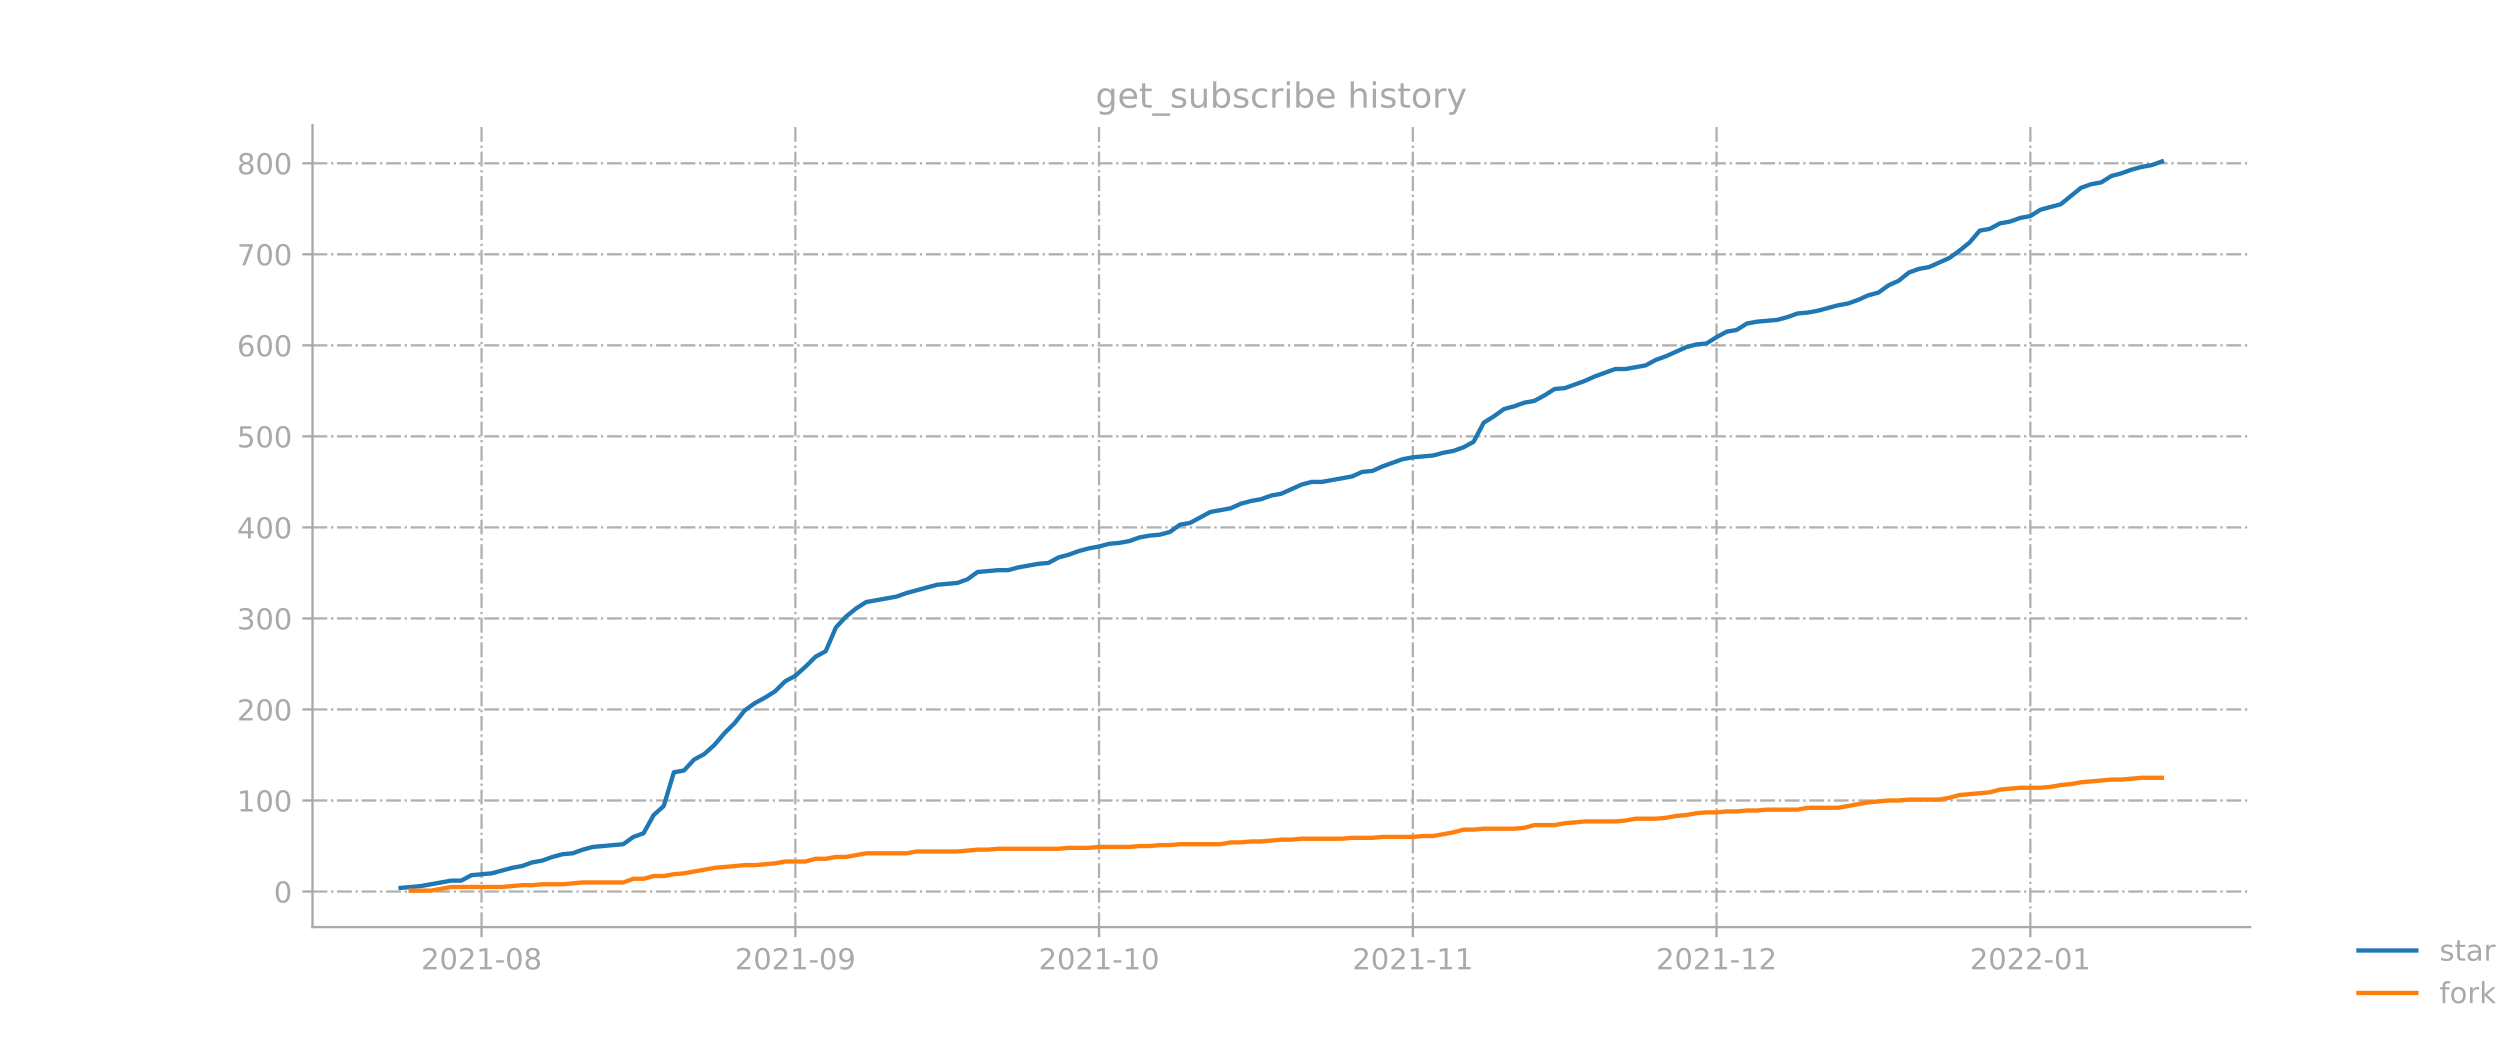
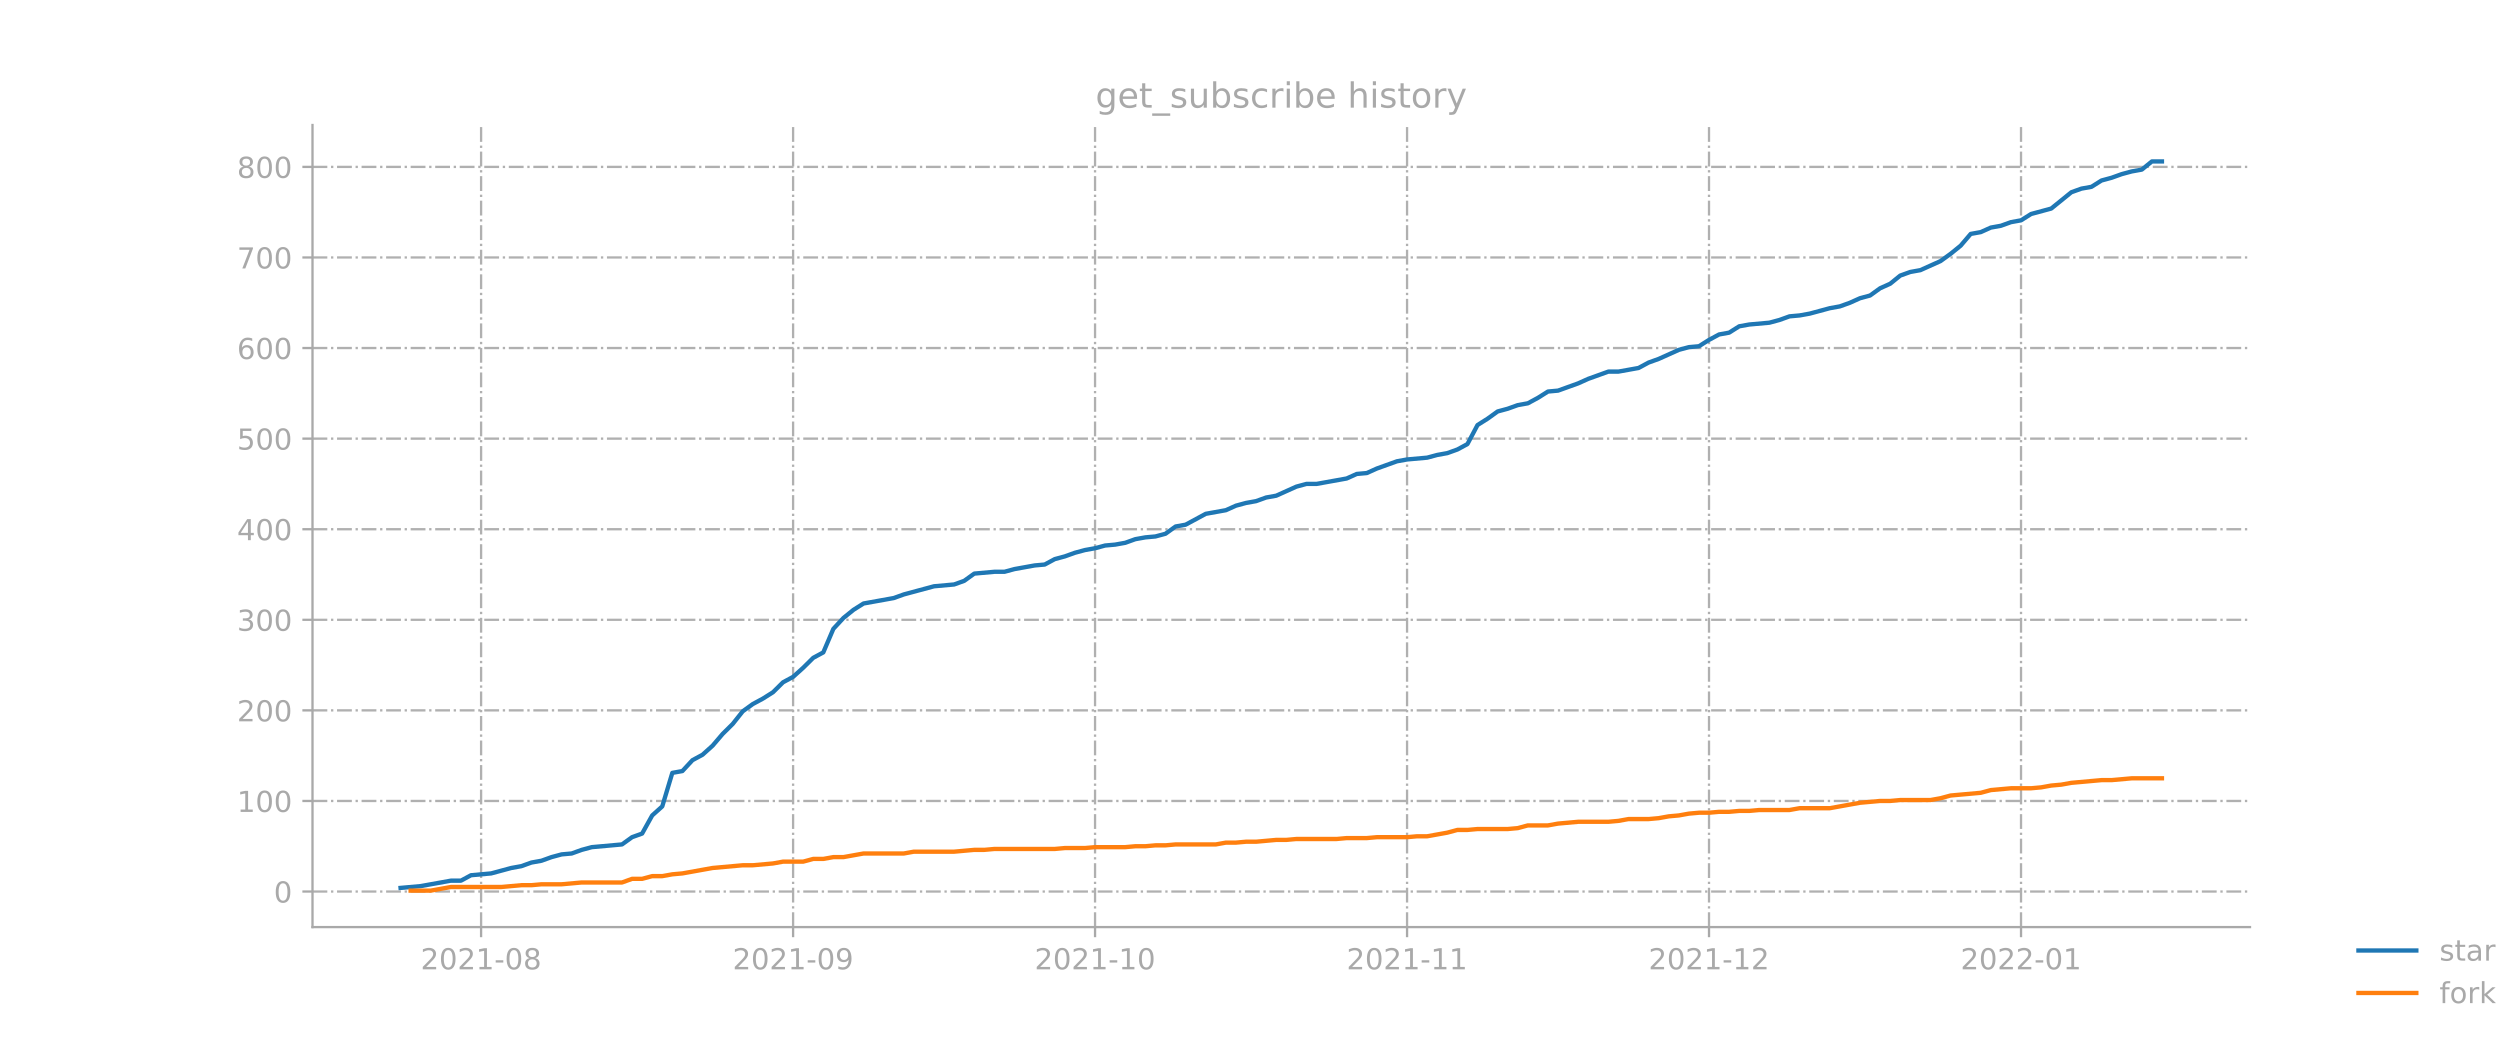
<svg xmlns="http://www.w3.org/2000/svg" xmlns:xlink="http://www.w3.org/1999/xlink" width="864pt" height="360pt" viewBox="0 0 864 360" version="1.1">
  <defs>
    <style type="text/css">*{stroke-linejoin: round; stroke-linecap: butt}</style>
  </defs>
  <g id="figure_1">
    <g id="patch_1">
      <path d="M 0 360  L 864 360  L 864 0  L 0 0  L 0 360  z " style="fill: none; opacity: 0" />
    </g>
    <g id="axes_1">
      <g id="patch_2">
        <path d="M 108 320.4  L 777.6 320.4  L 777.6 43.2  L 108 43.2  L 108 320.4  z " style="fill: none; opacity: 0" />
      </g>
      <g id="matplotlib.axis_1">
        <g id="xtick_1">
          <g id="line2d_1">
-             <path d="M 166.424 320.4  L 166.424 43.2  " clip-path="url(#pa62e7f58d4)" style="fill: none; stroke-dasharray: 5.12,1.28,0.8,1.28; stroke-dashoffset: 0; stroke: #b0b0b0; stroke-width: 0.8" />
+             <path d="M 166.264 320.4  L 166.264 43.2  " clip-path="url(#p2ae72f6374)" style="fill: none; stroke-dasharray: 5.12,1.28,0.8,1.28; stroke-dashoffset: 0; stroke: #b0b0b0; stroke-width: 0.8" />
          </g>
          <g id="line2d_2">
            <defs>
-               <path id="m0d4204270d" d="M 0 0  L 0 3.5  " style="stroke: #a9a9a9; stroke-width: 0.8" />
+               <path id="mcdd26dd0de" d="M 0 0  L 0 3.5  " style="stroke: #a9a9a9; stroke-width: 0.8" />
            </defs>
            <g>
-               <use xlink:href="#m0d4204270d" x="166.424" y="320.4" style="fill: #a9a9a9; stroke: #a9a9a9; stroke-width: 0.8" />
+               <use xlink:href="#mcdd26dd0de" x="166.264" y="320.4" style="fill: #a9a9a9; stroke: #a9a9a9; stroke-width: 0.8" />
            </g>
          </g>
          <g id="text_1">
-             <g style="fill: #a9a9a9" transform="translate(145.5324 334.9984)scale(0.1 -0.1)">
+             <g style="fill: #a9a9a9" transform="translate(145.3725 334.9984)scale(0.1 -0.1)">
              <defs>
                <path id="DejaVuSans-32" d="M 1228 531  L 3431 531  L 3431 0  L 469 0  L 469 531  Q 828 903 1448 1529  Q 2069 2156 2228 2338  Q 2531 2678 2651 2914  Q 2772 3150 2772 3378  Q 2772 3750 2511 3984  Q 2250 4219 1831 4219  Q 1534 4219 1204 4116  Q 875 4013 500 3803  L 500 4441  Q 881 4594 1212 4672  Q 1544 4750 1819 4750  Q 2544 4750 2975 4387  Q 3406 4025 3406 3419  Q 3406 3131 3298 2873  Q 3191 2616 2906 2266  Q 2828 2175 2409 1742  Q 1991 1309 1228 531  z " transform="scale(0.015625)" />
                <path id="DejaVuSans-30" d="M 2034 4250  Q 1547 4250 1301 3770  Q 1056 3291 1056 2328  Q 1056 1369 1301 889  Q 1547 409 2034 409  Q 2525 409 2770 889  Q 3016 1369 3016 2328  Q 3016 3291 2770 3770  Q 2525 4250 2034 4250  z M 2034 4750  Q 2819 4750 3233 4129  Q 3647 3509 3647 2328  Q 3647 1150 3233 529  Q 2819 -91 2034 -91  Q 1250 -91 836 529  Q 422 1150 422 2328  Q 422 3509 836 4129  Q 1250 4750 2034 4750  z " transform="scale(0.015625)" />
                <path id="DejaVuSans-31" d="M 794 531  L 1825 531  L 1825 4091  L 703 3866  L 703 4441  L 1819 4666  L 2450 4666  L 2450 531  L 3481 531  L 3481 0  L 794 0  L 794 531  z " transform="scale(0.015625)" />
                <path id="DejaVuSans-2d" d="M 313 2009  L 1997 2009  L 1997 1497  L 313 1497  L 313 2009  z " transform="scale(0.015625)" />
                <path id="DejaVuSans-38" d="M 2034 2216  Q 1584 2216 1326 1975  Q 1069 1734 1069 1313  Q 1069 891 1326 650  Q 1584 409 2034 409  Q 2484 409 2743 651  Q 3003 894 3003 1313  Q 3003 1734 2745 1975  Q 2488 2216 2034 2216  z M 1403 2484  Q 997 2584 770 2862  Q 544 3141 544 3541  Q 544 4100 942 4425  Q 1341 4750 2034 4750  Q 2731 4750 3128 4425  Q 3525 4100 3525 3541  Q 3525 3141 3298 2862  Q 3072 2584 2669 2484  Q 3125 2378 3379 2068  Q 3634 1759 3634 1313  Q 3634 634 3220 271  Q 2806 -91 2034 -91  Q 1263 -91 848 271  Q 434 634 434 1313  Q 434 1759 690 2068  Q 947 2378 1403 2484  z M 1172 3481  Q 1172 3119 1398 2916  Q 1625 2713 2034 2713  Q 2441 2713 2670 2916  Q 2900 3119 2900 3481  Q 2900 3844 2670 4047  Q 2441 4250 2034 4250  Q 1625 4250 1398 4047  Q 1172 3844 1172 3481  z " transform="scale(0.015625)" />
              </defs>
              <use xlink:href="#DejaVuSans-32" />
              <use xlink:href="#DejaVuSans-30" x="63.623" />
              <use xlink:href="#DejaVuSans-32" x="127.246" />
              <use xlink:href="#DejaVuSans-31" x="190.869" />
              <use xlink:href="#DejaVuSans-2d" x="254.492" />
              <use xlink:href="#DejaVuSans-30" x="290.576" />
              <use xlink:href="#DejaVuSans-38" x="354.199" />
            </g>
          </g>
        </g>
        <g id="xtick_2">
          <g id="line2d_3">
-             <path d="M 274.875 320.4  L 274.875 43.2  " clip-path="url(#pa62e7f58d4)" style="fill: none; stroke-dasharray: 5.12,1.28,0.8,1.28; stroke-dashoffset: 0; stroke: #b0b0b0; stroke-width: 0.8" />
+             <path d="M 274.096 320.4  L 274.096 43.2  " clip-path="url(#p2ae72f6374)" style="fill: none; stroke-dasharray: 5.12,1.28,0.8,1.28; stroke-dashoffset: 0; stroke: #b0b0b0; stroke-width: 0.8" />
          </g>
          <g id="line2d_4">
            <g>
-               <use xlink:href="#m0d4204270d" x="274.875" y="320.4" style="fill: #a9a9a9; stroke: #a9a9a9; stroke-width: 0.8" />
+               <use xlink:href="#mcdd26dd0de" x="274.096" y="320.4" style="fill: #a9a9a9; stroke: #a9a9a9; stroke-width: 0.8" />
            </g>
          </g>
          <g id="text_2">
-             <g style="fill: #a9a9a9" transform="translate(253.9838 334.9984)scale(0.1 -0.1)">
+             <g style="fill: #a9a9a9" transform="translate(253.2042 334.9984)scale(0.1 -0.1)">
              <defs>
                <path id="DejaVuSans-39" d="M 703 97  L 703 672  Q 941 559 1184 500  Q 1428 441 1663 441  Q 2288 441 2617 861  Q 2947 1281 2994 2138  Q 2813 1869 2534 1725  Q 2256 1581 1919 1581  Q 1219 1581 811 2004  Q 403 2428 403 3163  Q 403 3881 828 4315  Q 1253 4750 1959 4750  Q 2769 4750 3195 4129  Q 3622 3509 3622 2328  Q 3622 1225 3098 567  Q 2575 -91 1691 -91  Q 1453 -91 1209 -44  Q 966 3 703 97  z M 1959 2075  Q 2384 2075 2632 2365  Q 2881 2656 2881 3163  Q 2881 3666 2632 3958  Q 2384 4250 1959 4250  Q 1534 4250 1286 3958  Q 1038 3666 1038 3163  Q 1038 2656 1286 2365  Q 1534 2075 1959 2075  z " transform="scale(0.015625)" />
              </defs>
              <use xlink:href="#DejaVuSans-32" />
              <use xlink:href="#DejaVuSans-30" x="63.623" />
              <use xlink:href="#DejaVuSans-32" x="127.246" />
              <use xlink:href="#DejaVuSans-31" x="190.869" />
              <use xlink:href="#DejaVuSans-2d" x="254.492" />
              <use xlink:href="#DejaVuSans-30" x="290.576" />
              <use xlink:href="#DejaVuSans-39" x="354.199" />
            </g>
          </g>
        </g>
        <g id="xtick_3">
          <g id="line2d_5">
-             <path d="M 379.828 320.4  L 379.828 43.2  " clip-path="url(#pa62e7f58d4)" style="fill: none; stroke-dasharray: 5.12,1.28,0.8,1.28; stroke-dashoffset: 0; stroke: #b0b0b0; stroke-width: 0.8" />
+             <path d="M 378.449 320.4  L 378.449 43.2  " clip-path="url(#p2ae72f6374)" style="fill: none; stroke-dasharray: 5.12,1.28,0.8,1.28; stroke-dashoffset: 0; stroke: #b0b0b0; stroke-width: 0.8" />
          </g>
          <g id="line2d_6">
            <g>
-               <use xlink:href="#m0d4204270d" x="379.828" y="320.4" style="fill: #a9a9a9; stroke: #a9a9a9; stroke-width: 0.8" />
+               <use xlink:href="#mcdd26dd0de" x="378.449" y="320.4" style="fill: #a9a9a9; stroke: #a9a9a9; stroke-width: 0.8" />
            </g>
          </g>
          <g id="text_3">
-             <g style="fill: #a9a9a9" transform="translate(358.9368 334.9984)scale(0.1 -0.1)">
+             <g style="fill: #a9a9a9" transform="translate(357.5574 334.9984)scale(0.1 -0.1)">
              <use xlink:href="#DejaVuSans-32" />
              <use xlink:href="#DejaVuSans-30" x="63.623" />
              <use xlink:href="#DejaVuSans-32" x="127.246" />
              <use xlink:href="#DejaVuSans-31" x="190.869" />
              <use xlink:href="#DejaVuSans-2d" x="254.492" />
              <use xlink:href="#DejaVuSans-31" x="290.576" />
              <use xlink:href="#DejaVuSans-30" x="354.199" />
            </g>
          </g>
        </g>
        <g id="xtick_4">
          <g id="line2d_7">
-             <path d="M 488.28 320.4  L 488.28 43.2  " clip-path="url(#pa62e7f58d4)" style="fill: none; stroke-dasharray: 5.12,1.28,0.8,1.28; stroke-dashoffset: 0; stroke: #b0b0b0; stroke-width: 0.8" />
+             <path d="M 486.281 320.4  L 486.281 43.2  " clip-path="url(#p2ae72f6374)" style="fill: none; stroke-dasharray: 5.12,1.28,0.8,1.28; stroke-dashoffset: 0; stroke: #b0b0b0; stroke-width: 0.8" />
          </g>
          <g id="line2d_8">
            <g>
-               <use xlink:href="#m0d4204270d" x="488.28" y="320.4" style="fill: #a9a9a9; stroke: #a9a9a9; stroke-width: 0.8" />
+               <use xlink:href="#mcdd26dd0de" x="486.281" y="320.4" style="fill: #a9a9a9; stroke: #a9a9a9; stroke-width: 0.8" />
            </g>
          </g>
          <g id="text_4">
-             <g style="fill: #a9a9a9" transform="translate(467.3882 334.9984)scale(0.1 -0.1)">
+             <g style="fill: #a9a9a9" transform="translate(465.3891 334.9984)scale(0.1 -0.1)">
              <use xlink:href="#DejaVuSans-32" />
              <use xlink:href="#DejaVuSans-30" x="63.623" />
              <use xlink:href="#DejaVuSans-32" x="127.246" />
              <use xlink:href="#DejaVuSans-31" x="190.869" />
              <use xlink:href="#DejaVuSans-2d" x="254.492" />
              <use xlink:href="#DejaVuSans-31" x="290.576" />
              <use xlink:href="#DejaVuSans-31" x="354.199" />
            </g>
          </g>
        </g>
        <g id="xtick_5">
          <g id="line2d_9">
-             <path d="M 593.233 320.4  L 593.233 43.2  " clip-path="url(#pa62e7f58d4)" style="fill: none; stroke-dasharray: 5.12,1.28,0.8,1.28; stroke-dashoffset: 0; stroke: #b0b0b0; stroke-width: 0.8" />
+             <path d="M 590.634 320.4  L 590.634 43.2  " clip-path="url(#p2ae72f6374)" style="fill: none; stroke-dasharray: 5.12,1.28,0.8,1.28; stroke-dashoffset: 0; stroke: #b0b0b0; stroke-width: 0.8" />
          </g>
          <g id="line2d_10">
            <g>
-               <use xlink:href="#m0d4204270d" x="593.233" y="320.4" style="fill: #a9a9a9; stroke: #a9a9a9; stroke-width: 0.8" />
+               <use xlink:href="#mcdd26dd0de" x="590.634" y="320.4" style="fill: #a9a9a9; stroke: #a9a9a9; stroke-width: 0.8" />
            </g>
          </g>
          <g id="text_5">
-             <g style="fill: #a9a9a9" transform="translate(572.3412 334.9984)scale(0.1 -0.1)">
+             <g style="fill: #a9a9a9" transform="translate(569.7424 334.9984)scale(0.1 -0.1)">
              <use xlink:href="#DejaVuSans-32" />
              <use xlink:href="#DejaVuSans-30" x="63.623" />
              <use xlink:href="#DejaVuSans-32" x="127.246" />
              <use xlink:href="#DejaVuSans-31" x="190.869" />
              <use xlink:href="#DejaVuSans-2d" x="254.492" />
              <use xlink:href="#DejaVuSans-31" x="290.576" />
              <use xlink:href="#DejaVuSans-32" x="354.199" />
            </g>
          </g>
        </g>
        <g id="xtick_6">
          <g id="line2d_11">
-             <path d="M 701.684 320.4  L 701.684 43.2  " clip-path="url(#pa62e7f58d4)" style="fill: none; stroke-dasharray: 5.12,1.28,0.8,1.28; stroke-dashoffset: 0; stroke: #b0b0b0; stroke-width: 0.8" />
+             <path d="M 698.465 320.4  L 698.465 43.2  " clip-path="url(#p2ae72f6374)" style="fill: none; stroke-dasharray: 5.12,1.28,0.8,1.28; stroke-dashoffset: 0; stroke: #b0b0b0; stroke-width: 0.8" />
          </g>
          <g id="line2d_12">
            <g>
-               <use xlink:href="#m0d4204270d" x="701.684" y="320.4" style="fill: #a9a9a9; stroke: #a9a9a9; stroke-width: 0.8" />
+               <use xlink:href="#mcdd26dd0de" x="698.465" y="320.4" style="fill: #a9a9a9; stroke: #a9a9a9; stroke-width: 0.8" />
            </g>
          </g>
          <g id="text_6">
-             <g style="fill: #a9a9a9" transform="translate(680.7926 334.9984)scale(0.1 -0.1)">
+             <g style="fill: #a9a9a9" transform="translate(677.574 334.9984)scale(0.1 -0.1)">
              <use xlink:href="#DejaVuSans-32" />
              <use xlink:href="#DejaVuSans-30" x="63.623" />
              <use xlink:href="#DejaVuSans-32" x="127.246" />
              <use xlink:href="#DejaVuSans-32" x="190.869" />
              <use xlink:href="#DejaVuSans-2d" x="254.492" />
              <use xlink:href="#DejaVuSans-30" x="290.576" />
              <use xlink:href="#DejaVuSans-31" x="354.199" />
            </g>
          </g>
        </g>
      </g>
      <g id="matplotlib.axis_2">
        <g id="ytick_1">
          <g id="line2d_13">
-             <path d="M 108 308.115  L 777.6 308.115  " clip-path="url(#pa62e7f58d4)" style="fill: none; stroke-dasharray: 5.12,1.28,0.8,1.28; stroke-dashoffset: 0; stroke: #b0b0b0; stroke-width: 0.8" />
+             <path d="M 108 308.113  L 777.6 308.113  " clip-path="url(#p2ae72f6374)" style="fill: none; stroke-dasharray: 5.12,1.28,0.8,1.28; stroke-dashoffset: 0; stroke: #b0b0b0; stroke-width: 0.8" />
          </g>
          <g id="line2d_14">
            <defs>
-               <path id="mcc6e3f1baa" d="M 0 0  L -3.5 0  " style="stroke: #a9a9a9; stroke-width: 0.8" />
+               <path id="me1b307b476" d="M 0 0  L -3.5 0  " style="stroke: #a9a9a9; stroke-width: 0.8" />
            </defs>
            <g>
-               <use xlink:href="#mcc6e3f1baa" x="108" y="308.115" style="fill: #a9a9a9; stroke: #a9a9a9; stroke-width: 0.8" />
+               <use xlink:href="#me1b307b476" x="108" y="308.113" style="fill: #a9a9a9; stroke: #a9a9a9; stroke-width: 0.8" />
            </g>
          </g>
          <g id="text_7">
-             <g style="fill: #a9a9a9" transform="translate(94.6375 311.9138)scale(0.1 -0.1)">
+             <g style="fill: #a9a9a9" transform="translate(94.6375 311.9123)scale(0.1 -0.1)">
              <use xlink:href="#DejaVuSans-30" />
            </g>
          </g>
        </g>
        <g id="ytick_2">
          <g id="line2d_15">
-             <path d="M 108 276.654  L 777.6 276.654  " clip-path="url(#pa62e7f58d4)" style="fill: none; stroke-dasharray: 5.12,1.28,0.8,1.28; stroke-dashoffset: 0; stroke: #b0b0b0; stroke-width: 0.8" />
+             <path d="M 108 276.809  L 777.6 276.809  " clip-path="url(#p2ae72f6374)" style="fill: none; stroke-dasharray: 5.12,1.28,0.8,1.28; stroke-dashoffset: 0; stroke: #b0b0b0; stroke-width: 0.8" />
          </g>
          <g id="line2d_16">
            <g>
-               <use xlink:href="#mcc6e3f1baa" x="108" y="276.654" style="fill: #a9a9a9; stroke: #a9a9a9; stroke-width: 0.8" />
+               <use xlink:href="#me1b307b476" x="108" y="276.809" style="fill: #a9a9a9; stroke: #a9a9a9; stroke-width: 0.8" />
            </g>
          </g>
          <g id="text_8">
-             <g style="fill: #a9a9a9" transform="translate(81.9125 280.4532)scale(0.1 -0.1)">
+             <g style="fill: #a9a9a9" transform="translate(81.9125 280.6079)scale(0.1 -0.1)">
              <use xlink:href="#DejaVuSans-31" />
              <use xlink:href="#DejaVuSans-30" x="63.623" />
              <use xlink:href="#DejaVuSans-30" x="127.246" />
            </g>
          </g>
        </g>
        <g id="ytick_3">
          <g id="line2d_17">
-             <path d="M 108 245.193  L 777.6 245.193  " clip-path="url(#pa62e7f58d4)" style="fill: none; stroke-dasharray: 5.12,1.28,0.8,1.28; stroke-dashoffset: 0; stroke: #b0b0b0; stroke-width: 0.8" />
+             <path d="M 108 245.504  L 777.6 245.504  " clip-path="url(#p2ae72f6374)" style="fill: none; stroke-dasharray: 5.12,1.28,0.8,1.28; stroke-dashoffset: 0; stroke: #b0b0b0; stroke-width: 0.8" />
          </g>
          <g id="line2d_18">
            <g>
-               <use xlink:href="#mcc6e3f1baa" x="108" y="245.193" style="fill: #a9a9a9; stroke: #a9a9a9; stroke-width: 0.8" />
+               <use xlink:href="#me1b307b476" x="108" y="245.504" style="fill: #a9a9a9; stroke: #a9a9a9; stroke-width: 0.8" />
            </g>
          </g>
          <g id="text_9">
-             <g style="fill: #a9a9a9" transform="translate(81.9125 248.9925)scale(0.1 -0.1)">
+             <g style="fill: #a9a9a9" transform="translate(81.9125 249.3036)scale(0.1 -0.1)">
              <use xlink:href="#DejaVuSans-32" />
              <use xlink:href="#DejaVuSans-30" x="63.623" />
              <use xlink:href="#DejaVuSans-30" x="127.246" />
            </g>
          </g>
        </g>
        <g id="ytick_4">
          <g id="line2d_19">
-             <path d="M 108 213.733  L 777.6 213.733  " clip-path="url(#pa62e7f58d4)" style="fill: none; stroke-dasharray: 5.12,1.28,0.8,1.28; stroke-dashoffset: 0; stroke: #b0b0b0; stroke-width: 0.8" />
+             <path d="M 108 214.2  L 777.6 214.2  " clip-path="url(#p2ae72f6374)" style="fill: none; stroke-dasharray: 5.12,1.28,0.8,1.28; stroke-dashoffset: 0; stroke: #b0b0b0; stroke-width: 0.8" />
          </g>
          <g id="line2d_20">
            <g>
-               <use xlink:href="#mcc6e3f1baa" x="108" y="213.733" style="fill: #a9a9a9; stroke: #a9a9a9; stroke-width: 0.8" />
+               <use xlink:href="#me1b307b476" x="108" y="214.2" style="fill: #a9a9a9; stroke: #a9a9a9; stroke-width: 0.8" />
            </g>
          </g>
          <g id="text_10">
-             <g style="fill: #a9a9a9" transform="translate(81.9125 217.5318)scale(0.1 -0.1)">
+             <g style="fill: #a9a9a9" transform="translate(81.9125 217.9992)scale(0.1 -0.1)">
              <defs>
                <path id="DejaVuSans-33" d="M 2597 2516  Q 3050 2419 3304 2112  Q 3559 1806 3559 1356  Q 3559 666 3084 287  Q 2609 -91 1734 -91  Q 1441 -91 1130 -33  Q 819 25 488 141  L 488 750  Q 750 597 1062 519  Q 1375 441 1716 441  Q 2309 441 2620 675  Q 2931 909 2931 1356  Q 2931 1769 2642 2001  Q 2353 2234 1838 2234  L 1294 2234  L 1294 2753  L 1863 2753  Q 2328 2753 2575 2939  Q 2822 3125 2822 3475  Q 2822 3834 2567 4026  Q 2313 4219 1838 4219  Q 1578 4219 1281 4162  Q 984 4106 628 3988  L 628 4550  Q 988 4650 1302 4700  Q 1616 4750 1894 4750  Q 2613 4750 3031 4423  Q 3450 4097 3450 3541  Q 3450 3153 3228 2886  Q 3006 2619 2597 2516  z " transform="scale(0.015625)" />
              </defs>
              <use xlink:href="#DejaVuSans-33" />
              <use xlink:href="#DejaVuSans-30" x="63.623" />
              <use xlink:href="#DejaVuSans-30" x="127.246" />
            </g>
          </g>
        </g>
        <g id="ytick_5">
          <g id="line2d_21">
-             <path d="M 108 182.272  L 777.6 182.272  " clip-path="url(#pa62e7f58d4)" style="fill: none; stroke-dasharray: 5.12,1.28,0.8,1.28; stroke-dashoffset: 0; stroke: #b0b0b0; stroke-width: 0.8" />
+             <path d="M 108 182.896  L 777.6 182.896  " clip-path="url(#p2ae72f6374)" style="fill: none; stroke-dasharray: 5.12,1.28,0.8,1.28; stroke-dashoffset: 0; stroke: #b0b0b0; stroke-width: 0.8" />
          </g>
          <g id="line2d_22">
            <g>
-               <use xlink:href="#mcc6e3f1baa" x="108" y="182.272" style="fill: #a9a9a9; stroke: #a9a9a9; stroke-width: 0.8" />
+               <use xlink:href="#me1b307b476" x="108" y="182.896" style="fill: #a9a9a9; stroke: #a9a9a9; stroke-width: 0.8" />
            </g>
          </g>
          <g id="text_11">
-             <g style="fill: #a9a9a9" transform="translate(81.9125 186.0711)scale(0.1 -0.1)">
+             <g style="fill: #a9a9a9" transform="translate(81.9125 186.6949)scale(0.1 -0.1)">
              <defs>
                <path id="DejaVuSans-34" d="M 2419 4116  L 825 1625  L 2419 1625  L 2419 4116  z M 2253 4666  L 3047 4666  L 3047 1625  L 3713 1625  L 3713 1100  L 3047 1100  L 3047 0  L 2419 0  L 2419 1100  L 313 1100  L 313 1709  L 2253 4666  z " transform="scale(0.015625)" />
              </defs>
              <use xlink:href="#DejaVuSans-34" />
              <use xlink:href="#DejaVuSans-30" x="63.623" />
              <use xlink:href="#DejaVuSans-30" x="127.246" />
            </g>
          </g>
        </g>
        <g id="ytick_6">
          <g id="line2d_23">
-             <path d="M 108 150.811  L 777.6 150.811  " clip-path="url(#pa62e7f58d4)" style="fill: none; stroke-dasharray: 5.12,1.28,0.8,1.28; stroke-dashoffset: 0; stroke: #b0b0b0; stroke-width: 0.8" />
+             <path d="M 108 151.591  L 777.6 151.591  " clip-path="url(#p2ae72f6374)" style="fill: none; stroke-dasharray: 5.12,1.28,0.8,1.28; stroke-dashoffset: 0; stroke: #b0b0b0; stroke-width: 0.8" />
          </g>
          <g id="line2d_24">
            <g>
-               <use xlink:href="#mcc6e3f1baa" x="108" y="150.811" style="fill: #a9a9a9; stroke: #a9a9a9; stroke-width: 0.8" />
+               <use xlink:href="#me1b307b476" x="108" y="151.591" style="fill: #a9a9a9; stroke: #a9a9a9; stroke-width: 0.8" />
            </g>
          </g>
          <g id="text_12">
-             <g style="fill: #a9a9a9" transform="translate(81.9125 154.6105)scale(0.1 -0.1)">
+             <g style="fill: #a9a9a9" transform="translate(81.9125 155.3905)scale(0.1 -0.1)">
              <defs>
                <path id="DejaVuSans-35" d="M 691 4666  L 3169 4666  L 3169 4134  L 1269 4134  L 1269 2991  Q 1406 3038 1543 3061  Q 1681 3084 1819 3084  Q 2600 3084 3056 2656  Q 3513 2228 3513 1497  Q 3513 744 3044 326  Q 2575 -91 1722 -91  Q 1428 -91 1123 -41  Q 819 9 494 109  L 494 744  Q 775 591 1075 516  Q 1375 441 1709 441  Q 2250 441 2565 725  Q 2881 1009 2881 1497  Q 2881 1984 2565 2268  Q 2250 2553 1709 2553  Q 1456 2553 1204 2497  Q 953 2441 691 2322  L 691 4666  z " transform="scale(0.015625)" />
              </defs>
              <use xlink:href="#DejaVuSans-35" />
              <use xlink:href="#DejaVuSans-30" x="63.623" />
              <use xlink:href="#DejaVuSans-30" x="127.246" />
            </g>
          </g>
        </g>
        <g id="ytick_7">
          <g id="line2d_25">
-             <path d="M 108 119.351  L 777.6 119.351  " clip-path="url(#pa62e7f58d4)" style="fill: none; stroke-dasharray: 5.12,1.28,0.8,1.28; stroke-dashoffset: 0; stroke: #b0b0b0; stroke-width: 0.8" />
+             <path d="M 108 120.287  L 777.6 120.287  " clip-path="url(#p2ae72f6374)" style="fill: none; stroke-dasharray: 5.12,1.28,0.8,1.28; stroke-dashoffset: 0; stroke: #b0b0b0; stroke-width: 0.8" />
          </g>
          <g id="line2d_26">
            <g>
-               <use xlink:href="#mcc6e3f1baa" x="108" y="119.351" style="fill: #a9a9a9; stroke: #a9a9a9; stroke-width: 0.8" />
+               <use xlink:href="#me1b307b476" x="108" y="120.287" style="fill: #a9a9a9; stroke: #a9a9a9; stroke-width: 0.8" />
            </g>
          </g>
          <g id="text_13">
-             <g style="fill: #a9a9a9" transform="translate(81.9125 123.1498)scale(0.1 -0.1)">
+             <g style="fill: #a9a9a9" transform="translate(81.9125 124.0862)scale(0.1 -0.1)">
              <defs>
                <path id="DejaVuSans-36" d="M 2113 2584  Q 1688 2584 1439 2293  Q 1191 2003 1191 1497  Q 1191 994 1439 701  Q 1688 409 2113 409  Q 2538 409 2786 701  Q 3034 994 3034 1497  Q 3034 2003 2786 2293  Q 2538 2584 2113 2584  z M 3366 4563  L 3366 3988  Q 3128 4100 2886 4159  Q 2644 4219 2406 4219  Q 1781 4219 1451 3797  Q 1122 3375 1075 2522  Q 1259 2794 1537 2939  Q 1816 3084 2150 3084  Q 2853 3084 3261 2657  Q 3669 2231 3669 1497  Q 3669 778 3244 343  Q 2819 -91 2113 -91  Q 1303 -91 875 529  Q 447 1150 447 2328  Q 447 3434 972 4092  Q 1497 4750 2381 4750  Q 2619 4750 2861 4703  Q 3103 4656 3366 4563  z " transform="scale(0.015625)" />
              </defs>
              <use xlink:href="#DejaVuSans-36" />
              <use xlink:href="#DejaVuSans-30" x="63.623" />
              <use xlink:href="#DejaVuSans-30" x="127.246" />
            </g>
          </g>
        </g>
        <g id="ytick_8">
          <g id="line2d_27">
-             <path d="M 108 87.89  L 777.6 87.89  " clip-path="url(#pa62e7f58d4)" style="fill: none; stroke-dasharray: 5.12,1.28,0.8,1.28; stroke-dashoffset: 0; stroke: #b0b0b0; stroke-width: 0.8" />
+             <path d="M 108 88.983  L 777.6 88.983  " clip-path="url(#p2ae72f6374)" style="fill: none; stroke-dasharray: 5.12,1.28,0.8,1.28; stroke-dashoffset: 0; stroke: #b0b0b0; stroke-width: 0.8" />
          </g>
          <g id="line2d_28">
            <g>
-               <use xlink:href="#mcc6e3f1baa" x="108" y="87.89" style="fill: #a9a9a9; stroke: #a9a9a9; stroke-width: 0.8" />
+               <use xlink:href="#me1b307b476" x="108" y="88.983" style="fill: #a9a9a9; stroke: #a9a9a9; stroke-width: 0.8" />
            </g>
          </g>
          <g id="text_14">
-             <g style="fill: #a9a9a9" transform="translate(81.9125 91.68911)scale(0.1 -0.1)">
+             <g style="fill: #a9a9a9" transform="translate(81.9125 92.78183)scale(0.1 -0.1)">
              <defs>
                <path id="DejaVuSans-37" d="M 525 4666  L 3525 4666  L 3525 4397  L 1831 0  L 1172 0  L 2766 4134  L 525 4134  L 525 4666  z " transform="scale(0.015625)" />
              </defs>
              <use xlink:href="#DejaVuSans-37" />
              <use xlink:href="#DejaVuSans-30" x="63.623" />
              <use xlink:href="#DejaVuSans-30" x="127.246" />
            </g>
          </g>
        </g>
        <g id="ytick_9">
          <g id="line2d_29">
-             <path d="M 108 56.429  L 777.6 56.429  " clip-path="url(#pa62e7f58d4)" style="fill: none; stroke-dasharray: 5.12,1.28,0.8,1.28; stroke-dashoffset: 0; stroke: #b0b0b0; stroke-width: 0.8" />
+             <path d="M 108 57.678  L 777.6 57.678  " clip-path="url(#p2ae72f6374)" style="fill: none; stroke-dasharray: 5.12,1.28,0.8,1.28; stroke-dashoffset: 0; stroke: #b0b0b0; stroke-width: 0.8" />
          </g>
          <g id="line2d_30">
            <g>
-               <use xlink:href="#mcc6e3f1baa" x="108" y="56.429" style="fill: #a9a9a9; stroke: #a9a9a9; stroke-width: 0.8" />
+               <use xlink:href="#me1b307b476" x="108" y="57.678" style="fill: #a9a9a9; stroke: #a9a9a9; stroke-width: 0.8" />
            </g>
          </g>
          <g id="text_15">
-             <g style="fill: #a9a9a9" transform="translate(81.9125 60.22843)scale(0.1 -0.1)">
+             <g style="fill: #a9a9a9" transform="translate(81.9125 61.47748)scale(0.1 -0.1)">
              <use xlink:href="#DejaVuSans-38" />
              <use xlink:href="#DejaVuSans-30" x="63.623" />
              <use xlink:href="#DejaVuSans-30" x="127.246" />
            </g>
          </g>
        </g>
      </g>
      <g id="line2d_31">
-         <path d="M 138.436 306.856  L 145.433 306.227  L 155.929 304.339  L 159.427 304.339  L 162.925 302.452  L 169.922 301.822  L 176.919 299.935  L 180.418 299.306  L 183.916 298.047  L 187.414 297.418  L 190.913 296.16  L 194.411 295.216  L 197.91 294.901  L 201.408 293.643  L 204.907 292.699  L 215.402 291.755  L 218.9 289.238  L 222.399 287.98  L 225.897 281.688  L 229.396 278.542  L 232.894 266.901  L 236.392 266.272  L 239.891 262.497  L 243.389 260.609  L 246.888 257.463  L 250.386 253.373  L 253.885 249.912  L 257.383 245.508  L 260.882 242.991  L 264.38 241.103  L 267.878 238.901  L 271.377 235.44  L 274.875 233.553  L 278.374 230.407  L 281.872 226.946  L 285.371 225.058  L 288.869 216.879  L 292.367 213.103  L 295.866 210.272  L 299.364 208.07  L 309.86 206.182  L 313.358 204.924  L 323.853 202.092  L 330.85 201.463  L 334.349 200.204  L 337.847 197.688  L 344.844 197.058  L 348.342 197.058  L 351.841 196.115  L 358.838 194.856  L 362.336 194.542  L 365.834 192.654  L 369.333 191.71  L 372.831 190.452  L 376.33 189.508  L 379.828 188.879  L 383.327 187.935  L 386.825 187.62  L 390.324 186.991  L 393.822 185.733  L 397.32 185.103  L 400.819 184.789  L 404.317 183.845  L 407.816 181.328  L 411.314 180.699  L 418.311 176.924  L 425.308 175.665  L 428.806 174.092  L 432.305 173.148  L 435.803 172.519  L 439.302 171.261  L 442.8 170.631  L 449.797 167.485  L 453.295 166.542  L 456.794 166.542  L 467.289 164.654  L 470.787 163.081  L 474.286 162.766  L 477.784 161.193  L 484.781 158.676  L 488.28 158.047  L 495.276 157.418  L 498.775 156.474  L 502.273 155.845  L 505.772 154.587  L 509.27 152.699  L 512.769 146.092  L 516.267 143.89  L 519.766 141.373  L 523.264 140.429  L 526.762 139.171  L 530.261 138.542  L 533.759 136.654  L 537.258 134.452  L 540.756 134.137  L 547.753 131.62  L 551.251 130.047  L 558.248 127.53  L 561.747 127.53  L 568.744 126.272  L 572.242 124.384  L 575.74 123.126  L 582.737 119.98  L 586.236 119.036  L 589.734 118.721  L 593.233 116.519  L 596.731 114.631  L 600.229 114.002  L 603.728 111.8  L 607.226 111.171  L 614.223 110.542  L 617.722 109.598  L 621.22 108.339  L 624.718 108.025  L 628.217 107.396  L 635.214 105.508  L 638.712 104.879  L 642.211 103.62  L 645.709 102.047  L 649.208 101.103  L 652.706 98.587  L 656.204 97.013  L 659.703 94.182  L 663.201 92.924  L 666.7 92.294  L 673.697 89.148  L 677.195 86.631  L 680.693 83.8  L 684.192 79.71  L 687.69 79.081  L 691.189 77.193  L 694.687 76.564  L 698.186 75.306  L 701.684 74.676  L 705.182 72.474  L 712.179 70.587  L 719.176 64.924  L 722.675 63.665  L 726.173 63.036  L 729.671 60.834  L 733.17 59.89  L 736.668 58.631  L 740.167 57.688  L 743.665 57.058  L 747.164 55.8  L 747.164 55.8  " clip-path="url(#pa62e7f58d4)" style="fill: none; stroke: #1f77b4; stroke-width: 1.5; stroke-linecap: square" />
+         <path d="M 138.436 306.861  L 145.393 306.235  L 155.829 304.357  L 159.307 304.357  L 162.785 302.478  L 169.742 301.852  L 176.699 299.974  L 180.178 299.348  L 183.656 298.096  L 187.135 297.47  L 190.613 296.217  L 194.091 295.278  L 197.57 294.965  L 201.048 293.713  L 204.527 292.774  L 214.962 291.835  L 218.441 289.33  L 221.919 288.078  L 225.397 281.817  L 228.876 278.687  L 232.354 267.104  L 235.833 266.478  L 239.311 262.722  L 242.79 260.843  L 246.268 257.713  L 249.746 253.643  L 253.225 250.2  L 256.703 245.817  L 260.182 243.313  L 263.66 241.435  L 267.139 239.243  L 270.617 235.8  L 274.096 233.922  L 277.574 230.791  L 281.052 227.348  L 284.531 225.47  L 288.009 217.33  L 291.488 213.574  L 294.966 210.757  L 298.445 208.565  L 308.88 206.687  L 312.358 205.435  L 322.794 202.617  L 329.751 201.991  L 333.229 200.739  L 336.708 198.235  L 343.664 197.609  L 347.143 197.609  L 350.621 196.67  L 357.578 195.417  L 361.057 195.104  L 364.535 193.226  L 368.014 192.287  L 371.492 191.035  L 374.97 190.096  L 378.449 189.47  L 381.927 188.53  L 385.406 188.217  L 388.884 187.591  L 392.363 186.339  L 395.841 185.713  L 399.319 185.4  L 402.798 184.461  L 406.276 181.957  L 409.755 181.33  L 416.712 177.574  L 423.669 176.322  L 427.147 174.757  L 430.625 173.817  L 434.104 173.191  L 437.582 171.939  L 441.061 171.313  L 448.018 168.183  L 451.496 167.243  L 454.975 167.243  L 465.41 165.365  L 468.888 163.8  L 472.367 163.487  L 475.845 161.922  L 482.802 159.417  L 486.281 158.791  L 493.237 158.165  L 496.716 157.226  L 500.194 156.6  L 503.673 155.348  L 507.151 153.47  L 510.63 146.896  L 514.108 144.704  L 517.586 142.2  L 521.065 141.261  L 524.543 140.009  L 528.022 139.383  L 531.5 137.504  L 534.979 135.313  L 538.457 135  L 545.414 132.496  L 548.892 130.93  L 555.849 128.426  L 559.328 128.426  L 566.285 127.174  L 569.763 125.296  L 573.242 124.043  L 580.198 120.913  L 583.677 119.974  L 587.155 119.661  L 590.634 117.47  L 594.112 115.591  L 597.591 114.965  L 601.069 112.774  L 604.548 112.148  L 611.504 111.522  L 614.983 110.583  L 618.461 109.33  L 621.94 109.017  L 625.418 108.391  L 632.375 106.513  L 635.854 105.887  L 639.332 104.635  L 642.81 103.07  L 646.289 102.13  L 649.767 99.626  L 653.246 98.061  L 656.724 95.243  L 660.203 93.991  L 663.681 93.365  L 670.638 90.235  L 674.116 87.73  L 677.595 84.913  L 681.073 80.843  L 684.552 80.217  L 688.03 78.652  L 691.509 78.026  L 694.987 76.774  L 698.465 76.148  L 701.944 73.957  L 708.901 72.078  L 715.858 66.443  L 719.336 65.191  L 722.815 64.565  L 726.293 62.374  L 729.771 61.435  L 733.25 60.183  L 736.728 59.243  L 740.207 58.617  L 743.685 55.8  L 747.164 55.8  L 747.164 55.8  " clip-path="url(#p2ae72f6374)" style="fill: none; stroke: #1f77b4; stroke-width: 1.5; stroke-linecap: square" />
      </g>
      <g id="line2d_32">
-         <path d="M 141.935 307.8  L 148.932 307.8  L 155.929 306.542  L 173.421 306.542  L 180.418 305.912  L 183.916 305.912  L 187.414 305.598  L 194.411 305.598  L 201.408 304.969  L 215.402 304.969  L 218.9 303.71  L 222.399 303.71  L 225.897 302.766  L 229.396 302.766  L 232.894 302.137  L 236.392 301.822  L 246.888 299.935  L 257.383 298.991  L 260.882 298.991  L 267.878 298.362  L 271.377 297.733  L 278.374 297.733  L 281.872 296.789  L 285.371 296.789  L 288.869 296.16  L 292.367 296.16  L 299.364 294.901  L 313.358 294.901  L 316.856 294.272  L 330.85 294.272  L 337.847 293.643  L 341.345 293.643  L 344.844 293.328  L 365.834 293.328  L 369.333 293.013  L 376.33 293.013  L 379.828 292.699  L 390.324 292.699  L 393.822 292.384  L 397.32 292.384  L 400.819 292.07  L 404.317 292.07  L 407.816 291.755  L 421.809 291.755  L 425.308 291.126  L 428.806 291.126  L 432.305 290.811  L 435.803 290.811  L 442.8 290.182  L 446.298 290.182  L 449.797 289.867  L 463.791 289.867  L 467.289 289.553  L 474.286 289.553  L 477.784 289.238  L 488.28 289.238  L 491.778 288.924  L 495.276 288.924  L 502.273 287.665  L 505.772 286.721  L 509.27 286.721  L 512.769 286.407  L 523.264 286.407  L 526.762 286.092  L 530.261 285.148  L 537.258 285.148  L 540.756 284.519  L 547.753 283.89  L 558.248 283.89  L 561.747 283.575  L 565.245 282.946  L 572.242 282.946  L 575.74 282.631  L 579.239 282.002  L 582.737 281.688  L 586.236 281.058  L 589.734 280.744  L 593.233 280.744  L 596.731 280.429  L 600.229 280.429  L 603.728 280.115  L 607.226 280.115  L 610.725 279.8  L 621.22 279.8  L 624.718 279.171  L 635.214 279.171  L 645.709 277.283  L 652.706 276.654  L 656.204 276.654  L 659.703 276.339  L 670.198 276.339  L 673.697 275.71  L 677.195 274.766  L 687.69 273.822  L 691.189 272.879  L 698.186 272.249  L 705.182 272.249  L 708.681 271.935  L 712.179 271.306  L 715.678 270.991  L 719.176 270.362  L 729.671 269.418  L 733.17 269.418  L 740.167 268.789  L 747.164 268.789  L 747.164 268.789  " clip-path="url(#pa62e7f58d4)" style="fill: none; stroke: #ff7f0e; stroke-width: 1.5; stroke-linecap: square" />
+         <path d="M 141.915 307.8  L 148.872 307.8  L 155.829 306.548  L 173.221 306.548  L 180.178 305.922  L 183.656 305.922  L 187.135 305.609  L 194.091 305.609  L 201.048 304.983  L 214.962 304.983  L 218.441 303.73  L 221.919 303.73  L 225.397 302.791  L 228.876 302.791  L 232.354 302.165  L 235.833 301.852  L 246.268 299.974  L 256.703 299.035  L 260.182 299.035  L 267.139 298.409  L 270.617 297.783  L 277.574 297.783  L 281.052 296.843  L 284.531 296.843  L 288.009 296.217  L 291.488 296.217  L 298.445 294.965  L 312.358 294.965  L 315.837 294.339  L 329.751 294.339  L 336.708 293.713  L 340.186 293.713  L 343.664 293.4  L 364.535 293.4  L 368.014 293.087  L 374.97 293.087  L 378.449 292.774  L 388.884 292.774  L 392.363 292.461  L 395.841 292.461  L 399.319 292.148  L 402.798 292.148  L 406.276 291.835  L 420.19 291.835  L 423.669 291.209  L 427.147 291.209  L 430.625 290.896  L 434.104 290.896  L 441.061 290.27  L 444.539 290.27  L 448.018 289.957  L 461.931 289.957  L 465.41 289.643  L 472.367 289.643  L 475.845 289.33  L 486.281 289.33  L 489.759 289.017  L 493.237 289.017  L 500.194 287.765  L 503.673 286.826  L 507.151 286.826  L 510.63 286.513  L 521.065 286.513  L 524.543 286.2  L 528.022 285.261  L 534.979 285.261  L 538.457 284.635  L 545.414 284.009  L 555.849 284.009  L 559.328 283.696  L 562.806 283.07  L 569.763 283.07  L 573.242 282.757  L 576.72 282.13  L 580.198 281.817  L 583.677 281.191  L 587.155 280.878  L 590.634 280.878  L 594.112 280.565  L 597.591 280.565  L 601.069 280.252  L 604.548 280.252  L 608.026 279.939  L 618.461 279.939  L 621.94 279.313  L 632.375 279.313  L 642.81 277.435  L 649.767 276.809  L 653.246 276.809  L 656.724 276.496  L 667.159 276.496  L 670.638 275.87  L 674.116 274.93  L 684.552 273.991  L 688.03 273.052  L 694.987 272.426  L 701.944 272.426  L 705.422 272.113  L 708.901 271.487  L 712.379 271.174  L 715.858 270.548  L 726.293 269.609  L 729.771 269.609  L 736.728 268.983  L 747.164 268.983  L 747.164 268.983  " clip-path="url(#p2ae72f6374)" style="fill: none; stroke: #ff7f0e; stroke-width: 1.5; stroke-linecap: square" />
      </g>
      <g id="patch_3">
        <path d="M 108 320.4  L 108 43.2  " style="fill: none; stroke: #a9a9a9; stroke-width: 0.8; stroke-linejoin: miter; stroke-linecap: square" />
      </g>
      <g id="patch_4">
        <path d="M 777.6 320.4  L 777.6 43.2  " style="fill: none" />
      </g>
      <g id="patch_5">
        <path d="M 108 320.4  L 777.6 320.4  " style="fill: none; stroke: #a9a9a9; stroke-width: 0.8; stroke-linejoin: miter; stroke-linecap: square" />
      </g>
      <g id="patch_6">
        <path d="M 108 43.2  L 777.6 43.2  " style="fill: none" />
      </g>
      <g id="text_16">
        <g style="fill: #a9a9a9" transform="translate(378.6075 37.2)scale(0.12 -0.12)">
          <defs>
            <path id="DejaVuSans-67" d="M 2906 1791  Q 2906 2416 2648 2759  Q 2391 3103 1925 3103  Q 1463 3103 1205 2759  Q 947 2416 947 1791  Q 947 1169 1205 825  Q 1463 481 1925 481  Q 2391 481 2648 825  Q 2906 1169 2906 1791  z M 3481 434  Q 3481 -459 3084 -895  Q 2688 -1331 1869 -1331  Q 1566 -1331 1297 -1286  Q 1028 -1241 775 -1147  L 775 -588  Q 1028 -725 1275 -790  Q 1522 -856 1778 -856  Q 2344 -856 2625 -561  Q 2906 -266 2906 331  L 2906 616  Q 2728 306 2450 153  Q 2172 0 1784 0  Q 1141 0 747 490  Q 353 981 353 1791  Q 353 2603 747 3093  Q 1141 3584 1784 3584  Q 2172 3584 2450 3431  Q 2728 3278 2906 2969  L 2906 3500  L 3481 3500  L 3481 434  z " transform="scale(0.015625)" />
            <path id="DejaVuSans-65" d="M 3597 1894  L 3597 1613  L 953 1613  Q 991 1019 1311 708  Q 1631 397 2203 397  Q 2534 397 2845 478  Q 3156 559 3463 722  L 3463 178  Q 3153 47 2828 -22  Q 2503 -91 2169 -91  Q 1331 -91 842 396  Q 353 884 353 1716  Q 353 2575 817 3079  Q 1281 3584 2069 3584  Q 2775 3584 3186 3129  Q 3597 2675 3597 1894  z M 3022 2063  Q 3016 2534 2758 2815  Q 2500 3097 2075 3097  Q 1594 3097 1305 2825  Q 1016 2553 972 2059  L 3022 2063  z " transform="scale(0.015625)" />
            <path id="DejaVuSans-74" d="M 1172 4494  L 1172 3500  L 2356 3500  L 2356 3053  L 1172 3053  L 1172 1153  Q 1172 725 1289 603  Q 1406 481 1766 481  L 2356 481  L 2356 0  L 1766 0  Q 1100 0 847 248  Q 594 497 594 1153  L 594 3053  L 172 3053  L 172 3500  L 594 3500  L 594 4494  L 1172 4494  z " transform="scale(0.015625)" />
            <path id="DejaVuSans-5f" d="M 3263 -1063  L 3263 -1509  L -63 -1509  L -63 -1063  L 3263 -1063  z " transform="scale(0.015625)" />
            <path id="DejaVuSans-73" d="M 2834 3397  L 2834 2853  Q 2591 2978 2328 3040  Q 2066 3103 1784 3103  Q 1356 3103 1142 2972  Q 928 2841 928 2578  Q 928 2378 1081 2264  Q 1234 2150 1697 2047  L 1894 2003  Q 2506 1872 2764 1633  Q 3022 1394 3022 966  Q 3022 478 2636 193  Q 2250 -91 1575 -91  Q 1294 -91 989 -36  Q 684 19 347 128  L 347 722  Q 666 556 975 473  Q 1284 391 1588 391  Q 1994 391 2212 530  Q 2431 669 2431 922  Q 2431 1156 2273 1281  Q 2116 1406 1581 1522  L 1381 1569  Q 847 1681 609 1914  Q 372 2147 372 2553  Q 372 3047 722 3315  Q 1072 3584 1716 3584  Q 2034 3584 2315 3537  Q 2597 3491 2834 3397  z " transform="scale(0.015625)" />
            <path id="DejaVuSans-75" d="M 544 1381  L 544 3500  L 1119 3500  L 1119 1403  Q 1119 906 1312 657  Q 1506 409 1894 409  Q 2359 409 2629 706  Q 2900 1003 2900 1516  L 2900 3500  L 3475 3500  L 3475 0  L 2900 0  L 2900 538  Q 2691 219 2414 64  Q 2138 -91 1772 -91  Q 1169 -91 856 284  Q 544 659 544 1381  z M 1991 3584  L 1991 3584  z " transform="scale(0.015625)" />
            <path id="DejaVuSans-62" d="M 3116 1747  Q 3116 2381 2855 2742  Q 2594 3103 2138 3103  Q 1681 3103 1420 2742  Q 1159 2381 1159 1747  Q 1159 1113 1420 752  Q 1681 391 2138 391  Q 2594 391 2855 752  Q 3116 1113 3116 1747  z M 1159 2969  Q 1341 3281 1617 3432  Q 1894 3584 2278 3584  Q 2916 3584 3314 3078  Q 3713 2572 3713 1747  Q 3713 922 3314 415  Q 2916 -91 2278 -91  Q 1894 -91 1617 61  Q 1341 213 1159 525  L 1159 0  L 581 0  L 581 4863  L 1159 4863  L 1159 2969  z " transform="scale(0.015625)" />
            <path id="DejaVuSans-63" d="M 3122 3366  L 3122 2828  Q 2878 2963 2633 3030  Q 2388 3097 2138 3097  Q 1578 3097 1268 2742  Q 959 2388 959 1747  Q 959 1106 1268 751  Q 1578 397 2138 397  Q 2388 397 2633 464  Q 2878 531 3122 666  L 3122 134  Q 2881 22 2623 -34  Q 2366 -91 2075 -91  Q 1284 -91 818 406  Q 353 903 353 1747  Q 353 2603 823 3093  Q 1294 3584 2113 3584  Q 2378 3584 2631 3529  Q 2884 3475 3122 3366  z " transform="scale(0.015625)" />
            <path id="DejaVuSans-72" d="M 2631 2963  Q 2534 3019 2420 3045  Q 2306 3072 2169 3072  Q 1681 3072 1420 2755  Q 1159 2438 1159 1844  L 1159 0  L 581 0  L 581 3500  L 1159 3500  L 1159 2956  Q 1341 3275 1631 3429  Q 1922 3584 2338 3584  Q 2397 3584 2469 3576  Q 2541 3569 2628 3553  L 2631 2963  z " transform="scale(0.015625)" />
            <path id="DejaVuSans-69" d="M 603 3500  L 1178 3500  L 1178 0  L 603 0  L 603 3500  z M 603 4863  L 1178 4863  L 1178 4134  L 603 4134  L 603 4863  z " transform="scale(0.015625)" />
            <path id="DejaVuSans-20" transform="scale(0.015625)" />
            <path id="DejaVuSans-68" d="M 3513 2113  L 3513 0  L 2938 0  L 2938 2094  Q 2938 2591 2744 2837  Q 2550 3084 2163 3084  Q 1697 3084 1428 2787  Q 1159 2491 1159 1978  L 1159 0  L 581 0  L 581 4863  L 1159 4863  L 1159 2956  Q 1366 3272 1645 3428  Q 1925 3584 2291 3584  Q 2894 3584 3203 3211  Q 3513 2838 3513 2113  z " transform="scale(0.015625)" />
            <path id="DejaVuSans-6f" d="M 1959 3097  Q 1497 3097 1228 2736  Q 959 2375 959 1747  Q 959 1119 1226 758  Q 1494 397 1959 397  Q 2419 397 2687 759  Q 2956 1122 2956 1747  Q 2956 2369 2687 2733  Q 2419 3097 1959 3097  z M 1959 3584  Q 2709 3584 3137 3096  Q 3566 2609 3566 1747  Q 3566 888 3137 398  Q 2709 -91 1959 -91  Q 1206 -91 779 398  Q 353 888 353 1747  Q 353 2609 779 3096  Q 1206 3584 1959 3584  z " transform="scale(0.015625)" />
            <path id="DejaVuSans-79" d="M 2059 -325  Q 1816 -950 1584 -1140  Q 1353 -1331 966 -1331  L 506 -1331  L 506 -850  L 844 -850  Q 1081 -850 1212 -737  Q 1344 -625 1503 -206  L 1606 56  L 191 3500  L 800 3500  L 1894 763  L 2988 3500  L 3597 3500  L 2059 -325  z " transform="scale(0.015625)" />
          </defs>
          <use xlink:href="#DejaVuSans-67" />
          <use xlink:href="#DejaVuSans-65" x="63.477" />
          <use xlink:href="#DejaVuSans-74" x="125" />
          <use xlink:href="#DejaVuSans-5f" x="164.209" />
          <use xlink:href="#DejaVuSans-73" x="214.209" />
          <use xlink:href="#DejaVuSans-75" x="266.309" />
          <use xlink:href="#DejaVuSans-62" x="329.688" />
          <use xlink:href="#DejaVuSans-73" x="393.164" />
          <use xlink:href="#DejaVuSans-63" x="445.264" />
          <use xlink:href="#DejaVuSans-72" x="500.244" />
          <use xlink:href="#DejaVuSans-69" x="541.357" />
          <use xlink:href="#DejaVuSans-62" x="569.141" />
          <use xlink:href="#DejaVuSans-65" x="632.617" />
          <use xlink:href="#DejaVuSans-20" x="694.141" />
          <use xlink:href="#DejaVuSans-68" x="725.928" />
          <use xlink:href="#DejaVuSans-69" x="789.307" />
          <use xlink:href="#DejaVuSans-73" x="817.09" />
          <use xlink:href="#DejaVuSans-74" x="869.189" />
          <use xlink:href="#DejaVuSans-6f" x="908.398" />
          <use xlink:href="#DejaVuSans-72" x="969.58" />
          <use xlink:href="#DejaVuSans-79" x="1010.693" />
        </g>
      </g>
      <g id="legend_1">
        <g id="line2d_33">
          <path d="M 815.08 328.498  L 825.08 328.498  L 835.08 328.498  " style="fill: none; stroke: #1f77b4; stroke-width: 1.5; stroke-linecap: square" />
        </g>
        <g id="text_17">
          <g style="fill: #a9a9a9" transform="translate(843.08 331.9984)scale(0.1 -0.1)">
            <defs>
              <path id="DejaVuSans-61" d="M 2194 1759  Q 1497 1759 1228 1600  Q 959 1441 959 1056  Q 959 750 1161 570  Q 1363 391 1709 391  Q 2188 391 2477 730  Q 2766 1069 2766 1631  L 2766 1759  L 2194 1759  z M 3341 1997  L 3341 0  L 2766 0  L 2766 531  Q 2569 213 2275 61  Q 1981 -91 1556 -91  Q 1019 -91 701 211  Q 384 513 384 1019  Q 384 1609 779 1909  Q 1175 2209 1959 2209  L 2766 2209  L 2766 2266  Q 2766 2663 2505 2880  Q 2244 3097 1772 3097  Q 1472 3097 1187 3025  Q 903 2953 641 2809  L 641 3341  Q 956 3463 1253 3523  Q 1550 3584 1831 3584  Q 2591 3584 2966 3190  Q 3341 2797 3341 1997  z " transform="scale(0.015625)" />
            </defs>
            <use xlink:href="#DejaVuSans-73" />
            <use xlink:href="#DejaVuSans-74" x="52.1" />
            <use xlink:href="#DejaVuSans-61" x="91.309" />
            <use xlink:href="#DejaVuSans-72" x="152.588" />
          </g>
        </g>
        <g id="line2d_34">
          <path d="M 815.08 343.177  L 825.08 343.177  L 835.08 343.177  " style="fill: none; stroke: #ff7f0e; stroke-width: 1.5; stroke-linecap: square" />
        </g>
        <g id="text_18">
          <g style="fill: #a9a9a9" transform="translate(843.08 346.6766)scale(0.1 -0.1)">
            <defs>
              <path id="DejaVuSans-66" d="M 2375 4863  L 2375 4384  L 1825 4384  Q 1516 4384 1395 4259  Q 1275 4134 1275 3809  L 1275 3500  L 2222 3500  L 2222 3053  L 1275 3053  L 1275 0  L 697 0  L 697 3053  L 147 3053  L 147 3500  L 697 3500  L 697 3744  Q 697 4328 969 4595  Q 1241 4863 1831 4863  L 2375 4863  z " transform="scale(0.015625)" />
              <path id="DejaVuSans-6b" d="M 581 4863  L 1159 4863  L 1159 1991  L 2875 3500  L 3609 3500  L 1753 1863  L 3688 0  L 2938 0  L 1159 1709  L 1159 0  L 581 0  L 581 4863  z " transform="scale(0.015625)" />
            </defs>
            <use xlink:href="#DejaVuSans-66" />
            <use xlink:href="#DejaVuSans-6f" x="35.205" />
            <use xlink:href="#DejaVuSans-72" x="96.387" />
            <use xlink:href="#DejaVuSans-6b" x="137.5" />
          </g>
        </g>
      </g>
    </g>
  </g>
  <defs>
-     <clipPath id="pa62e7f58d4">
+     <clipPath id="p2ae72f6374">
      <rect x="108" y="43.2" width="669.6" height="277.2" />
    </clipPath>
  </defs>
</svg>
